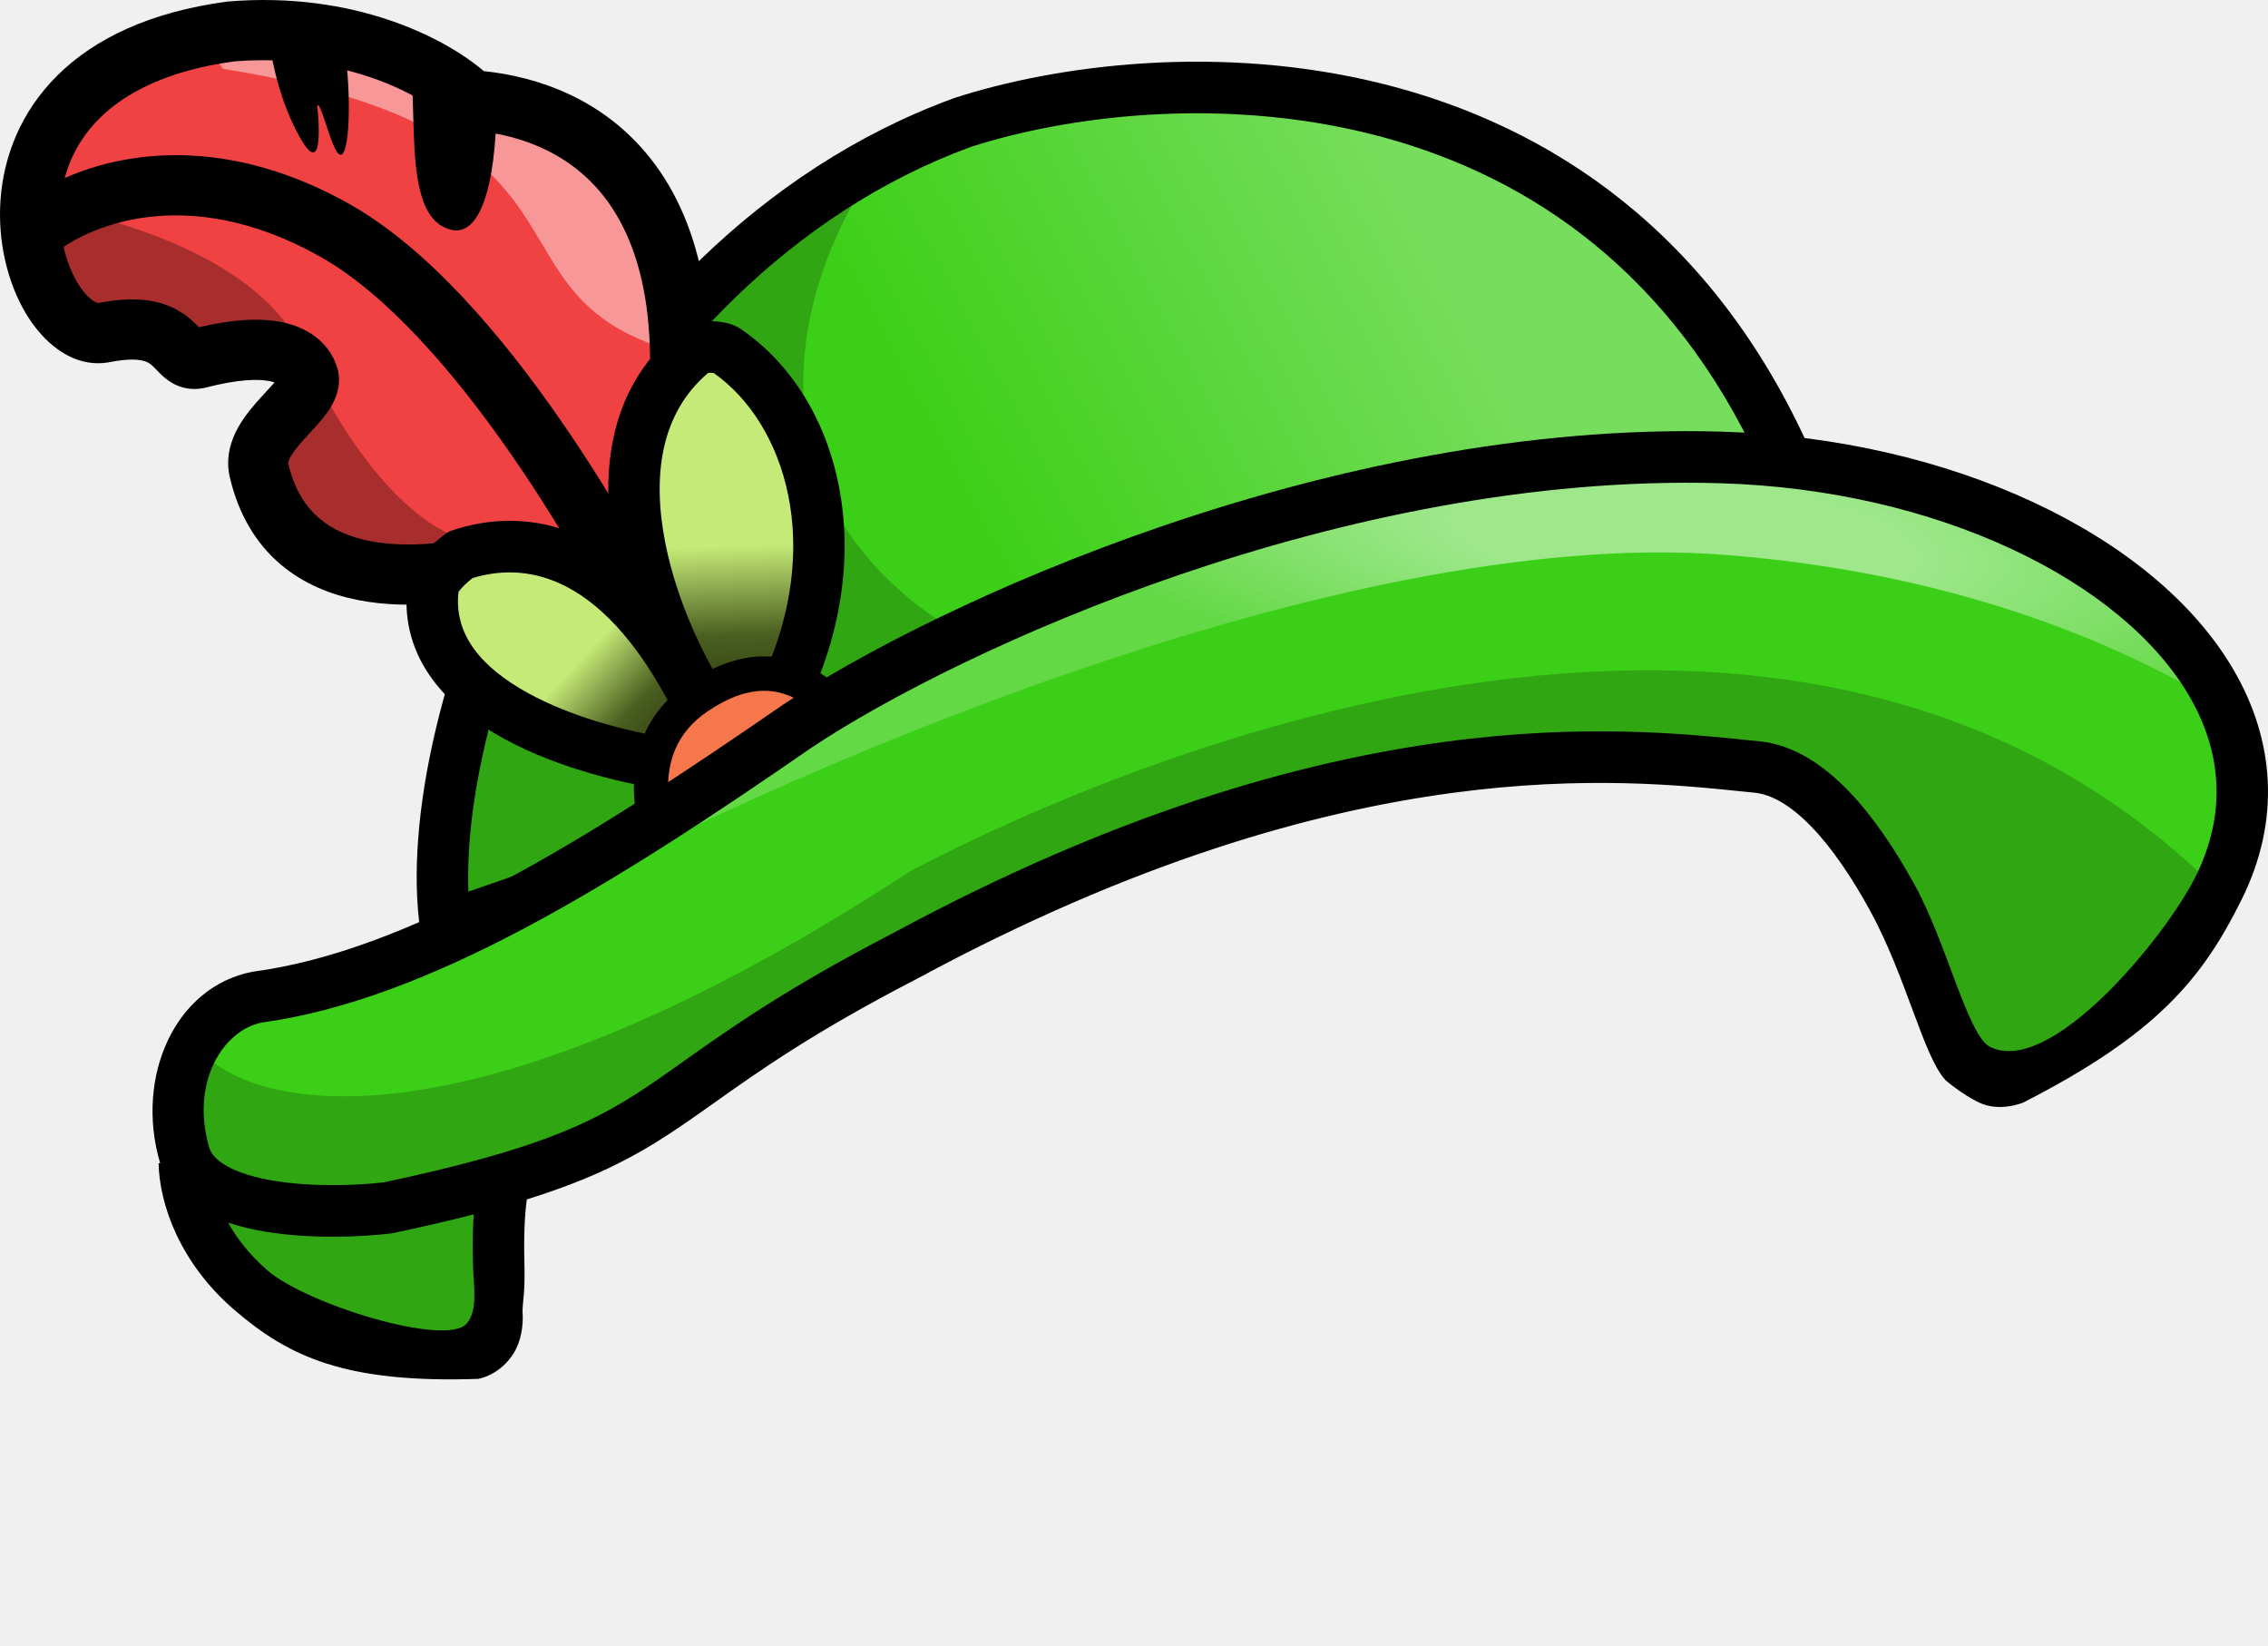
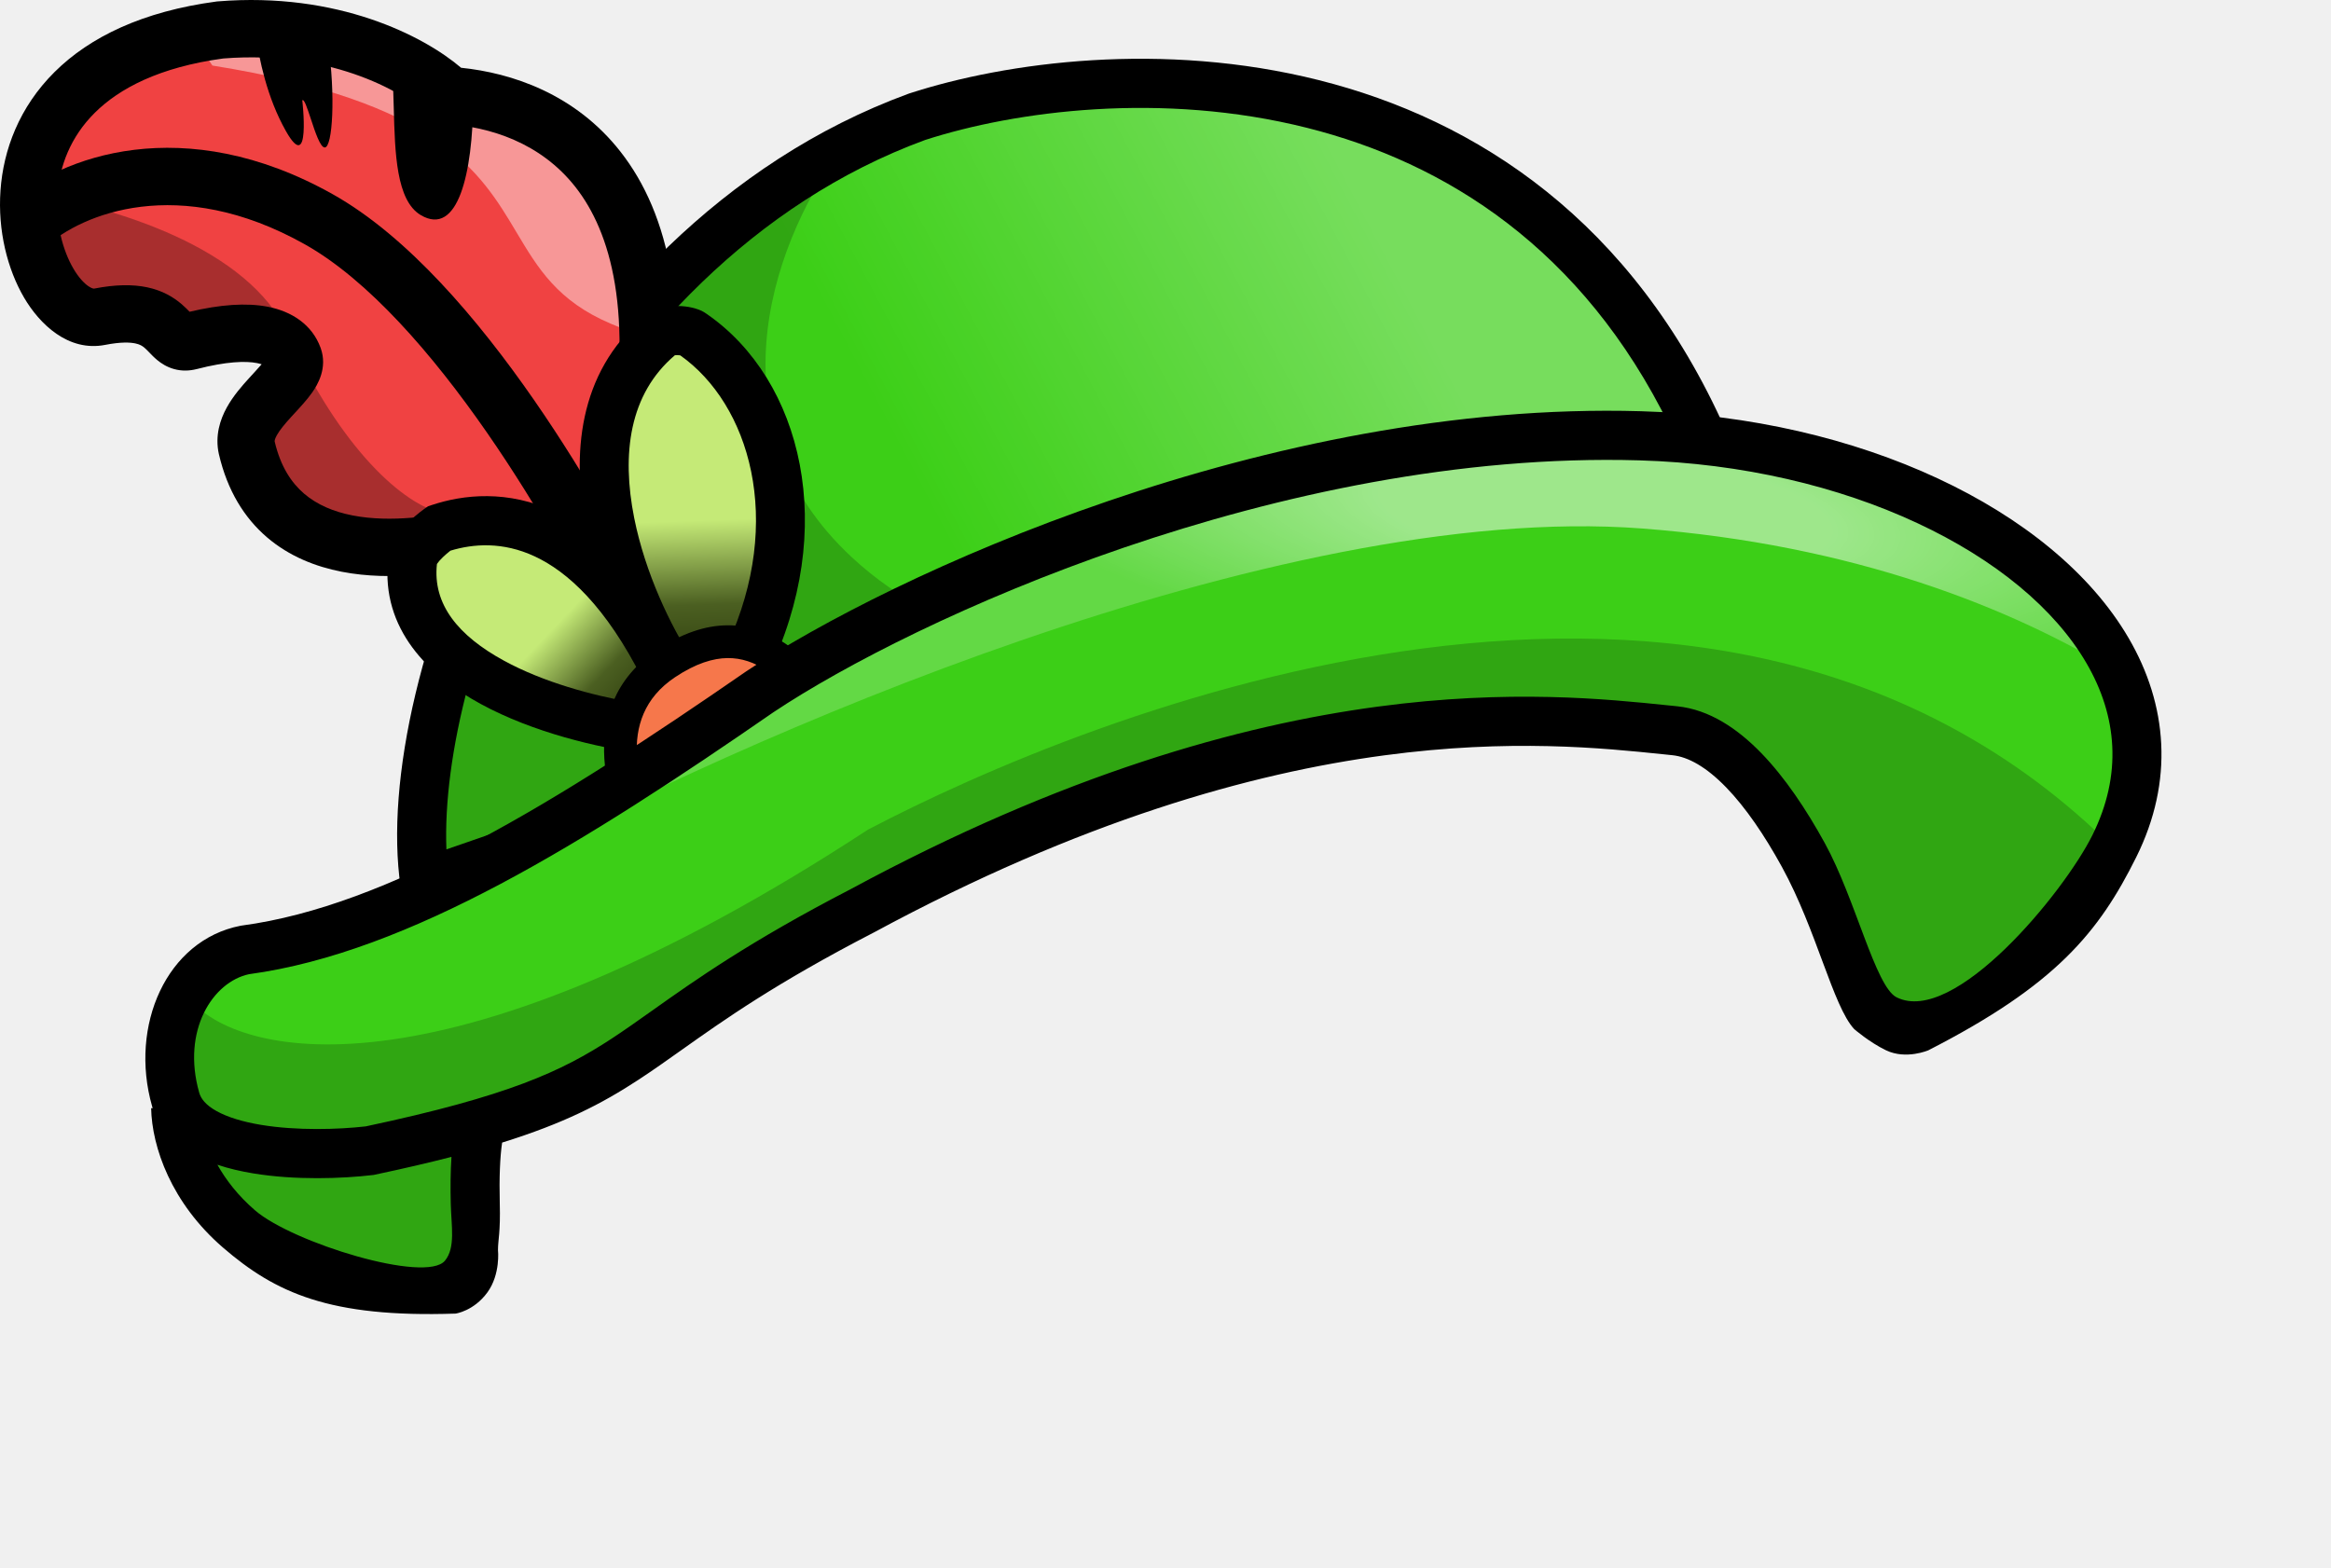
- <svg xmlns="http://www.w3.org/2000/svg" width="102" height="74" viewBox="0 0 102 74" fill="none">
+ <svg xmlns="http://www.w3.org/2000/svg" width="110" height="74" viewBox="0 0 110 74" fill="none">
  <path d="M43.276 5.511C26.39 11.698 18.698 32.485 20.047 41.67L80.383 20.787C71.901 1.682 52.111 2.643 43.276 5.511Z" fill="#3CCF17" />
  <path d="M43.276 5.511C26.39 11.698 18.698 32.485 20.047 41.67L80.383 20.787C71.901 1.682 52.111 2.643 43.276 5.511Z" fill="url(#paint0_linear_23_673)" fill-opacity="0.3" />
  <path fill-rule="evenodd" clip-rule="evenodd" d="M39.619 7.145C25.283 14.762 18.8 33.176 20.047 41.67L48.565 31.799L51.938 30.289C52.201 30.224 52.371 30.146 52.432 30.068L51.938 30.289C50.252 30.704 44.777 30.563 40.191 26.297C33.604 20.17 36.227 11.847 39.619 7.145Z" fill="black" fill-opacity="0.2" />
  <path fill-rule="evenodd" clip-rule="evenodd" d="M43.653 6.608C35.562 9.58 29.612 16.073 25.839 23.021C22.437 29.288 20.896 35.752 21.066 40.09L78.791 20.11C74.672 11.707 68.201 7.675 61.681 6.034C54.829 4.31 47.908 5.231 43.653 6.608ZM62.243 3.784C69.658 5.649 77.037 10.398 81.44 20.314L81.953 21.471L19.107 43.223L18.903 41.839C18.18 36.911 19.872 29.16 23.808 21.911C27.762 14.63 34.094 7.64 42.879 4.421L42.899 4.414L42.92 4.407C47.501 2.92 54.882 1.931 62.243 3.784Z" fill="black" />
  <path d="M8.193 50.951C7.884 59.304 17.767 61.135 22.746 61.006C21.667 58.453 22.297 54.399 22.746 52.691C22.746 52.691 18.037 53.068 14.843 52.691C11.639 52.313 8.193 50.951 8.193 50.951Z" fill="black" fill-opacity="0.2" />
  <path d="M21.204 4.641C28.144 4.795 30.521 11.989 30.842 15.566L29.3 23.687L26.602 25.331C21.975 26.587 12.819 25.524 11.855 22.237C10.891 18.95 14.65 18.369 14.265 16.726C13.879 15.082 8.771 16.532 8.578 16.146C8.257 15.598 7.441 14.56 6.747 14.792C1.349 16.436 0.385 8.991 1.638 6.961C7.73 -1.547 17.22 1.869 21.204 4.641Z" fill="#F04242" />
  <path fill-rule="evenodd" clip-rule="evenodd" d="M24.38 10.975C25.381 12.654 26.309 14.212 28.819 15.276C29.707 15.652 30.329 15.906 30.75 16.052L30.843 15.566C30.521 11.989 28.144 4.795 21.204 4.641C18.694 2.894 13.998 0.892 9.343 1.778C9.43 2.125 9.65 2.559 10.024 3.094C20.706 4.808 22.651 8.073 24.38 10.975Z" fill="white" fill-opacity="0.45" />
  <path fill-rule="evenodd" clip-rule="evenodd" d="M20.553 25.797C21.424 24.92 21.874 24.267 21.3 24.267C19.794 24.267 16.901 22.223 14.272 17.157C14.176 17.626 13.746 18.022 13.265 18.467C12.366 19.297 11.285 20.294 11.855 22.237C12.478 24.361 16.521 25.556 20.553 25.797ZM13.78 16.166C13.716 16.032 13.653 15.896 13.59 15.759C11.725 11.695 5.483 9.769 1.152 9.074C1.074 11.963 2.605 16.054 6.747 14.792C7.441 14.56 8.257 15.598 8.578 16.146C8.642 16.273 9.241 16.201 10.028 16.106C11.257 15.957 12.946 15.753 13.78 16.166Z" fill="black" fill-opacity="0.3" />
  <path fill-rule="evenodd" clip-rule="evenodd" d="M14.377 11.527C8.417 8.186 3.835 10.116 2.166 11.637L0.352 9.633C2.856 7.351 8.696 5.24 15.694 9.163C19.255 11.159 22.581 15.102 25.191 18.865C27.83 22.67 29.864 26.48 30.802 28.412L28.376 29.597C27.483 27.758 25.517 24.075 22.976 20.412C20.405 16.706 17.37 13.204 14.377 11.527Z" fill="black" />
  <path fill-rule="evenodd" clip-rule="evenodd" d="M10.536 2.76C7.521 3.169 5.629 4.176 4.476 5.32C3.322 6.466 2.809 7.845 2.715 9.183C2.619 10.545 2.961 11.821 3.464 12.678C3.715 13.107 3.974 13.374 4.177 13.512C4.274 13.578 4.345 13.605 4.385 13.615C4.422 13.625 4.439 13.622 4.449 13.62C5.435 13.428 6.252 13.414 6.949 13.561C7.673 13.715 8.185 14.026 8.568 14.353C8.724 14.486 8.855 14.619 8.947 14.715C10.389 14.372 11.629 14.282 12.638 14.478C13.763 14.697 14.73 15.317 15.13 16.42C15.473 17.365 14.982 18.17 14.727 18.532C14.491 18.867 14.162 19.223 13.9 19.506C13.847 19.564 13.796 19.619 13.749 19.67C13.425 20.025 13.199 20.3 13.063 20.544C12.956 20.738 12.959 20.818 12.962 20.838C13.24 22.026 13.755 22.789 14.352 23.301C14.965 23.826 15.745 24.154 16.638 24.328C18.461 24.683 20.499 24.351 21.762 24.069C22.515 23.901 23.336 23.943 24.097 24.063C24.874 24.185 25.679 24.404 26.441 24.657C27.104 24.878 27.755 25.131 28.351 25.387C28.403 24.313 28.512 22.976 28.719 21.525L28.722 21.501L28.727 21.476C29.942 14.725 28.811 10.944 27.162 8.836C25.506 6.719 23.093 5.989 21.1 5.858L20.593 5.825L20.233 5.465C19.293 4.521 15.826 2.341 10.536 2.76ZM21.759 3.198C19.994 1.692 15.929 -0.395 10.284 0.065L10.249 0.067L10.214 0.072C6.744 0.536 4.248 1.738 2.578 3.396C0.904 5.057 0.157 7.08 0.023 8.992C-0.11 10.881 0.349 12.705 1.138 14.051C1.86 15.282 3.211 16.62 4.964 16.278C5.712 16.132 6.148 16.158 6.391 16.21C6.607 16.256 6.721 16.331 6.82 16.416C6.884 16.47 6.944 16.531 7.041 16.631C7.047 16.637 7.053 16.644 7.06 16.651C7.141 16.736 7.278 16.879 7.431 17.004C7.611 17.151 7.872 17.326 8.222 17.421C8.583 17.52 8.94 17.506 9.274 17.422L9.279 17.421L9.284 17.42C10.685 17.057 11.595 17.033 12.123 17.136C12.214 17.154 12.287 17.174 12.347 17.194C12.248 17.31 12.127 17.441 11.977 17.604C11.911 17.676 11.838 17.755 11.759 17.842C11.432 18.2 11.008 18.68 10.704 19.23C10.39 19.798 10.136 20.56 10.328 21.43L10.33 21.437L10.332 21.444C10.729 23.151 11.526 24.44 12.599 25.36C13.658 26.267 14.908 26.748 16.123 26.985C18.516 27.452 21.008 27.011 22.348 26.712C22.635 26.648 23.078 26.643 23.679 26.738C24.264 26.83 24.919 27.003 25.592 27.227C26.939 27.675 28.25 28.289 29.029 28.709L31.112 29.834L31.017 27.464C30.989 26.744 31.016 24.549 31.387 21.932C32.671 14.776 31.585 10.105 29.285 7.165C27.138 4.419 24.135 3.443 21.759 3.198ZM12.593 17.343C12.594 17.344 12.594 17.345 12.594 17.345L12.594 17.344C12.594 17.344 12.594 17.343 12.593 17.343ZM12.579 16.882C12.585 16.866 12.59 16.858 12.591 16.858C12.592 16.857 12.589 16.865 12.579 16.882Z" fill="black" />
  <path fill-rule="evenodd" clip-rule="evenodd" d="M22.333 4.732C22.306 8.202 21.607 11.19 19.855 10.152C18.695 9.464 18.637 7.209 18.582 5.105C18.564 4.405 18.546 3.722 18.489 3.118C19.544 3.595 20.468 4.129 21.204 4.641C21.595 4.649 21.971 4.68 22.333 4.732ZM12.046 1.566C12.239 2.802 12.584 4.578 13.493 6.188C14.682 8.291 14.265 4.737 14.265 4.737C14.351 4.651 14.496 5.09 14.665 5.601C14.871 6.228 15.113 6.961 15.325 6.961C15.697 6.961 15.839 4.481 15.485 2.059C14.39 1.779 13.231 1.596 12.046 1.566Z" fill="black" />
  <path d="M31.132 15.856C25.831 20.303 29.814 29.359 32.288 32.582L35.18 31.325C38.36 24.847 36.625 18.466 32.674 15.759C32.481 15.598 31.517 15.469 31.132 15.856Z" fill="url(#paint1_linear_23_673)" />
  <path fill-rule="evenodd" clip-rule="evenodd" d="M31.847 16.768C29.696 18.593 29.324 21.419 29.928 24.45C30.445 27.043 31.641 29.545 32.689 31.143L34.322 30.433C37.034 24.541 35.35 19.069 32.103 16.774C32.092 16.772 32.08 16.771 32.067 16.769C32.033 16.765 31.997 16.762 31.96 16.762C31.923 16.762 31.89 16.763 31.862 16.766C31.857 16.767 31.852 16.767 31.847 16.768ZM33.351 14.818C33.095 14.629 32.806 14.554 32.667 14.522C32.459 14.473 32.225 14.445 31.99 14.442C31.612 14.437 30.893 14.493 30.359 14.992C27.262 17.614 26.984 21.515 27.66 24.905C28.341 28.318 30.036 31.55 31.372 33.289L31.921 34.005L36.029 32.22L36.217 31.837C39.585 24.979 37.866 17.932 33.351 14.818Z" fill="black" />
  <path d="M19.469 26.491C18.891 31.712 26.439 33.873 30.457 34.419L31.612 32.054C27.837 24.158 23.325 24.074 20.722 24.944C20.722 24.944 19.469 25.814 19.469 26.491Z" fill="url(#paint2_linear_23_673)" />
  <path fill-rule="evenodd" clip-rule="evenodd" d="M20.597 26.659C20.597 26.659 20.598 26.657 20.601 26.651C20.599 26.656 20.597 26.659 20.597 26.659ZM20.619 26.621C20.621 26.616 20.624 26.612 20.628 26.607C20.681 26.527 20.773 26.42 20.898 26.3C21.018 26.184 21.142 26.08 21.239 26.004C21.245 26 21.251 25.995 21.256 25.991C22.334 25.664 23.728 25.557 25.239 26.263C26.772 26.979 28.583 28.604 30.323 32.055L29.793 33.142C27.952 32.822 25.649 32.2 23.791 31.188C21.617 30.005 20.41 28.515 20.619 26.621ZM20.722 24.944L20.064 23.99L20.2 23.896L20.357 23.843C21.861 23.34 23.957 23.105 26.216 24.16C28.461 25.209 30.695 27.452 32.655 31.552L32.897 32.059L31.129 35.681L30.302 35.568C28.22 35.286 25.175 34.582 22.688 33.228C20.241 31.895 17.974 29.709 18.315 26.412C18.336 25.942 18.544 25.559 18.703 25.32C18.885 25.047 19.106 24.809 19.294 24.627C19.488 24.441 19.676 24.285 19.814 24.176C19.884 24.122 19.943 24.077 19.986 24.046C20.008 24.03 20.025 24.017 20.039 24.008C20.045 24.003 20.051 23.999 20.055 23.996L20.06 23.992L20.062 23.991L20.064 23.99C20.064 23.99 20.064 23.99 20.722 24.944Z" fill="black" />
  <path d="M31.421 31.325C27.951 33.645 29.429 37.964 30.746 39.929C34.409 38.866 41.367 36.294 39.902 34.515C38.071 32.292 35.758 28.424 31.421 31.325Z" fill="#F6774B" />
  <path fill-rule="evenodd" clip-rule="evenodd" d="M34.328 31.06C33.655 31.069 32.84 31.305 31.849 31.968C30.391 32.943 29.971 34.308 30.058 35.712C30.133 36.922 30.591 38.13 31.093 39.02C32.853 38.483 35.143 37.671 36.906 36.797C37.898 36.306 38.648 35.83 39.058 35.417C39.263 35.21 39.319 35.082 39.329 35.038C39.326 35.031 39.319 35.021 39.308 35.008C39.101 34.756 38.907 34.51 38.713 34.263C38.434 33.908 38.154 33.552 37.831 33.176C37.308 32.569 36.767 32.03 36.18 31.646C35.603 31.269 34.998 31.052 34.328 31.06ZM39.334 35.046C39.334 35.046 39.334 35.046 39.333 35.045C39.334 35.046 39.334 35.046 39.334 35.046ZM39.97 33.363C40.16 33.605 40.339 33.831 40.497 34.023C40.825 34.421 40.946 34.902 40.83 35.393C40.726 35.835 40.449 36.207 40.152 36.508C39.554 37.11 38.611 37.677 37.589 38.184C35.516 39.211 32.812 40.135 30.96 40.672L30.42 40.829L30.106 40.361C29.392 39.295 28.63 37.594 28.519 35.808C28.405 33.982 28.981 32.027 30.993 30.681C32.17 29.894 33.271 29.526 34.309 29.514C35.35 29.501 36.251 29.846 37.022 30.351C37.785 30.849 38.437 31.513 38.998 32.165C39.328 32.549 39.664 32.975 39.97 33.363Z" fill="black" />
  <path d="M35.854 32.582C26.91 38.769 18.794 43.797 11.566 44.764C8.963 45.272 7.325 48.437 8.289 51.821C9.06 54.528 12.831 61.384 20.24 60.813C26.505 60.329 21.015 55.769 23.325 52.788C32.192 50.564 33.631 46.567 40.673 42.926C60.528 32.195 73.347 33.839 79.034 34.419C83.583 34.883 87.419 44.602 88.768 49.404C112.382 37.319 97.443 21.077 77.395 20.497C60.152 19.997 42.569 28.102 35.854 32.582Z" fill="#3CCF17" />
  <path fill-rule="evenodd" clip-rule="evenodd" d="M99.707 40.001C81.002 21.422 51.167 33.811 40.963 39.156C21.223 52.073 11.469 49.952 9.06 47.277C9.713 46.871 10.494 46.308 8.58 47.187C7.974 48.438 7.81 50.042 8.289 51.724C8.334 51.885 8.381 52.061 8.432 52.25C9.236 55.263 10.941 61.654 22.457 61.199L22.65 52.788C26.533 52.139 31.256 48.986 35.332 46.265C37.325 44.934 39.164 43.707 40.673 42.926C60.046 32.456 72.721 33.766 78.607 34.375C78.753 34.39 78.896 34.404 79.034 34.419C83.583 34.883 87.419 44.602 88.768 49.404C94.593 46.423 98.071 43.19 99.707 40.001Z" fill="black" fill-opacity="0.2" />
  <path fill-rule="evenodd" clip-rule="evenodd" d="M23.806 40.896C34.505 35.031 60.22 23.629 77.492 24.944C87.47 25.703 94.969 28.694 100.056 31.824C97.367 25.591 88.111 20.806 77.395 20.497C60.152 19.997 42.569 28.102 35.854 32.582C32.421 34.956 29.11 37.16 25.925 39.03C25.106 39.729 24.395 40.357 23.806 40.896Z" fill="url(#paint3_radial_23_673)" />
  <path fill-rule="evenodd" clip-rule="evenodd" d="M36.503 33.614C27.619 39.759 19.294 44.958 11.757 45.98C10.047 46.337 8.562 48.63 9.401 51.574C9.482 51.86 9.709 52.158 10.221 52.443C10.742 52.732 11.462 52.951 12.32 53.093C14.009 53.372 15.961 53.312 17.259 53.164C23.982 51.736 26.499 50.57 28.861 49.024C29.467 48.627 30.079 48.193 30.753 47.715C32.784 46.274 35.385 44.428 40.134 41.972C50.175 36.546 58.474 34.23 65.013 33.352C71.237 32.518 75.833 32.993 78.72 33.292C78.868 33.307 79.012 33.322 79.151 33.336C80.675 33.492 82.005 34.402 83.113 35.543C84.233 36.698 85.24 38.205 86.114 39.797C87.564 42.436 88.5 46.572 89.5 47.072C92.22 48.432 97.391 42.132 98.738 39.424C100.159 36.567 99.917 33.8 98.456 31.293C96.967 28.737 94.176 26.411 90.463 24.683C86.765 22.96 82.228 21.869 77.362 21.728C60.438 21.238 43.096 29.219 36.503 33.614ZM35.214 31.687C42.056 27.122 59.873 18.901 77.429 19.409C82.586 19.558 87.435 20.714 91.438 22.578C95.427 24.436 98.654 27.034 100.453 30.122C102.281 33.259 102.6 36.855 100.808 40.46C99.046 44.002 97.016 46.493 91 49.572C91 49.572 89.948 50.028 89 49.572C88.213 49.193 87.5 48.572 87.5 48.572C86.5 47.5 85.73 43.906 84.088 40.916C83.266 39.42 82.376 38.11 81.456 37.162C80.522 36.2 79.667 35.721 78.917 35.645C78.78 35.63 78.639 35.616 78.494 35.601C75.641 35.306 71.27 34.854 65.32 35.652C59.067 36.491 51.032 38.717 41.222 44.02L41.213 44.025L41.203 44.029C36.607 46.406 34.18 48.128 32.161 49.56C31.457 50.059 30.804 50.523 30.125 50.967C28.391 52.102 26.601 53.024 23.695 53.929C23.596 54.592 23.553 55.598 23.584 56.774C23.622 58.187 23.5 58.5 23.5 59C23.5 59 23.627 60.14 23 61C22.358 61.882 21.5 62 21.5 62C15.541 62.201 12.993 61.015 10.527 58.888C8.081 56.776 7.171 54.144 7.132 52.304L7.204 52.303C7.195 52.273 7.185 52.242 7.177 52.212C6.092 48.405 7.862 44.377 11.345 43.696L11.379 43.69L11.413 43.685C18.321 42.761 26.21 37.915 35.198 31.698L35.206 31.693L35.214 31.687ZM10.26 54.975C10.663 55.696 11.238 56.44 12.036 57.128C13.803 58.654 20.106 60.596 21 59.5C21.5 58.888 21.299 57.876 21.272 56.835C21.252 56.063 21.259 55.295 21.304 54.604C20.234 54.88 19.037 55.158 17.684 55.445L17.633 55.456L17.58 55.462C16.146 55.631 13.935 55.711 11.944 55.382C11.376 55.288 10.804 55.158 10.26 54.975Z" fill="black" />
  <defs>
    <linearGradient id="paint0_linear_23_673" x1="64.962" y1="11.312" x2="43.246" y2="22.761" gradientUnits="userSpaceOnUse">
      <stop stop-color="white" />
      <stop offset="1" stop-color="white" stop-opacity="0" />
    </linearGradient>
    <linearGradient id="paint1_linear_23_673" x1="32.671" y1="15.602" x2="33.256" y2="32.485" gradientUnits="userSpaceOnUse">
      <stop stop-color="#C5EA77" />
      <stop offset="0.531" stop-color="#C5EA77" />
      <stop offset="0.767" stop-color="#4B5F21" />
      <stop offset="1" stop-color="#273508" />
    </linearGradient>
    <linearGradient id="paint2_linear_23_673" x1="20.718" y1="24.845" x2="30.576" y2="34.195" gradientUnits="userSpaceOnUse">
      <stop stop-color="#C5EA77" />
      <stop offset="0.531" stop-color="#C5EA77" />
      <stop offset="0.767" stop-color="#4B5F21" />
      <stop offset="1" stop-color="#273508" />
    </linearGradient>
    <radialGradient id="paint3_radial_23_673" cx="0" cy="0" r="1" gradientUnits="userSpaceOnUse" gradientTransform="translate(75.7568 24.1704) rotate(5.2443) scale(29.6171 7.93185)">
      <stop offset="0.364" stop-color="white" stop-opacity="0.5" />
      <stop offset="1" stop-color="white" stop-opacity="0.2" />
    </radialGradient>
  </defs>
</svg>
